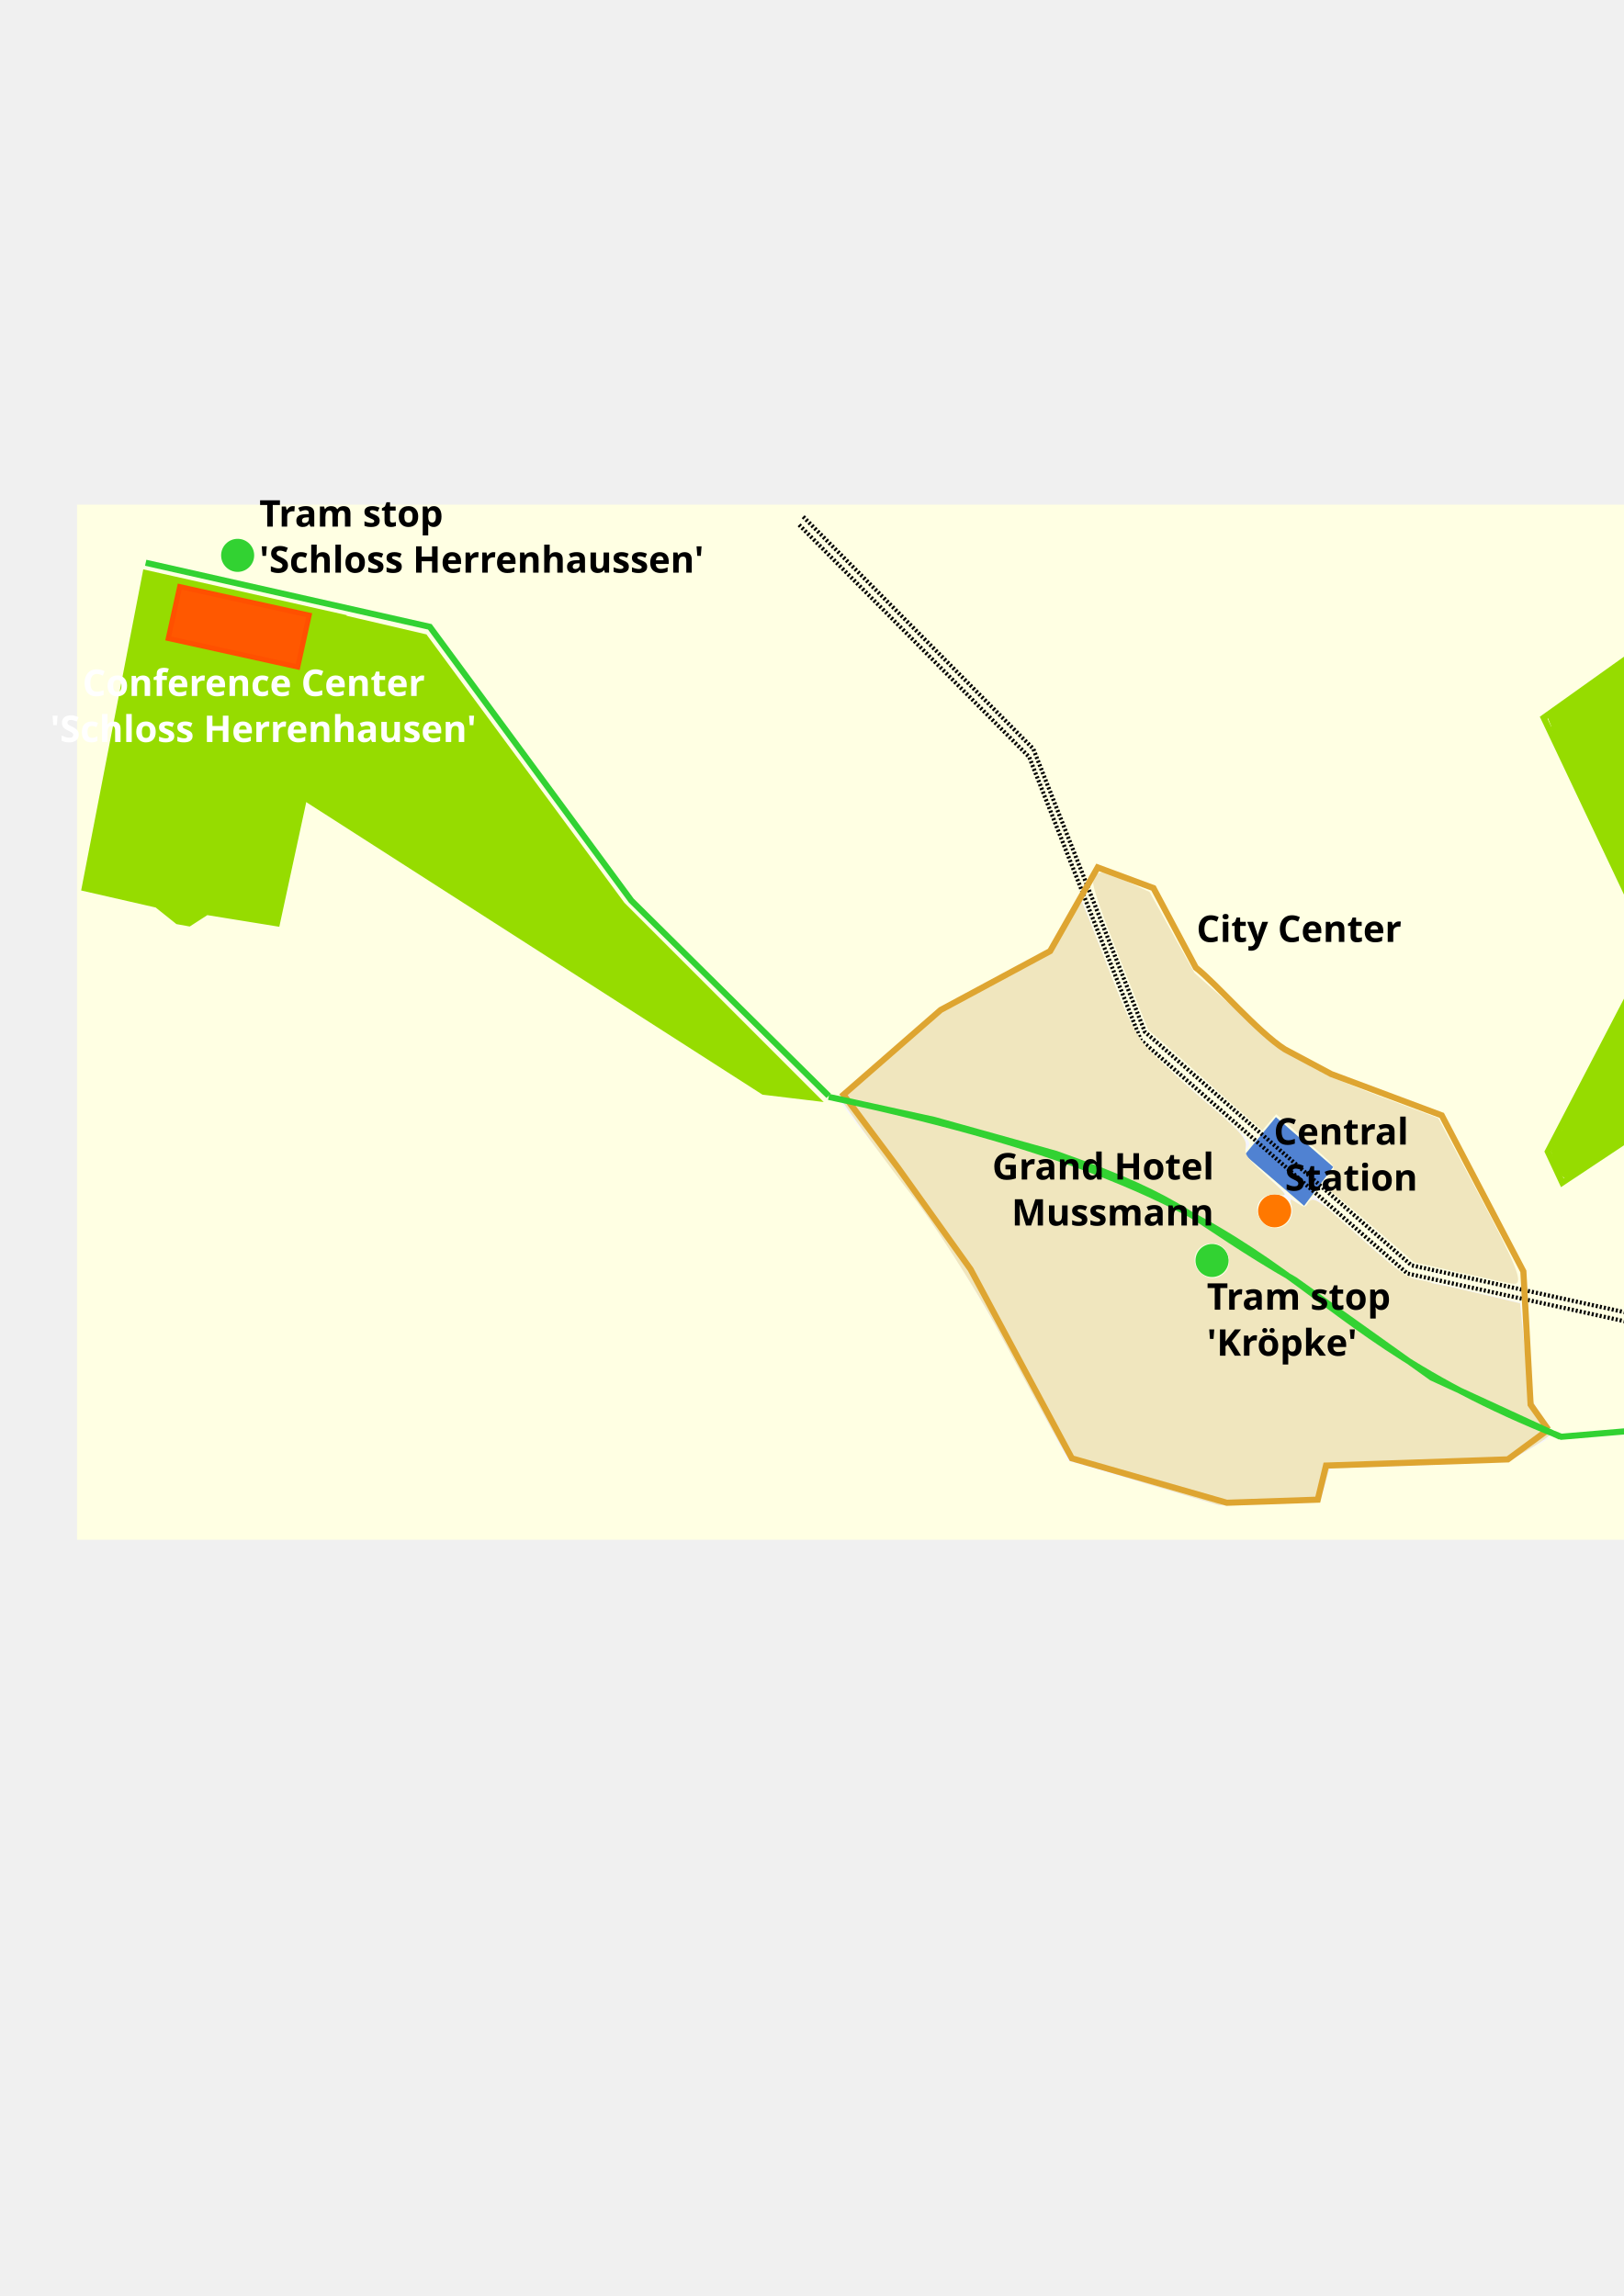
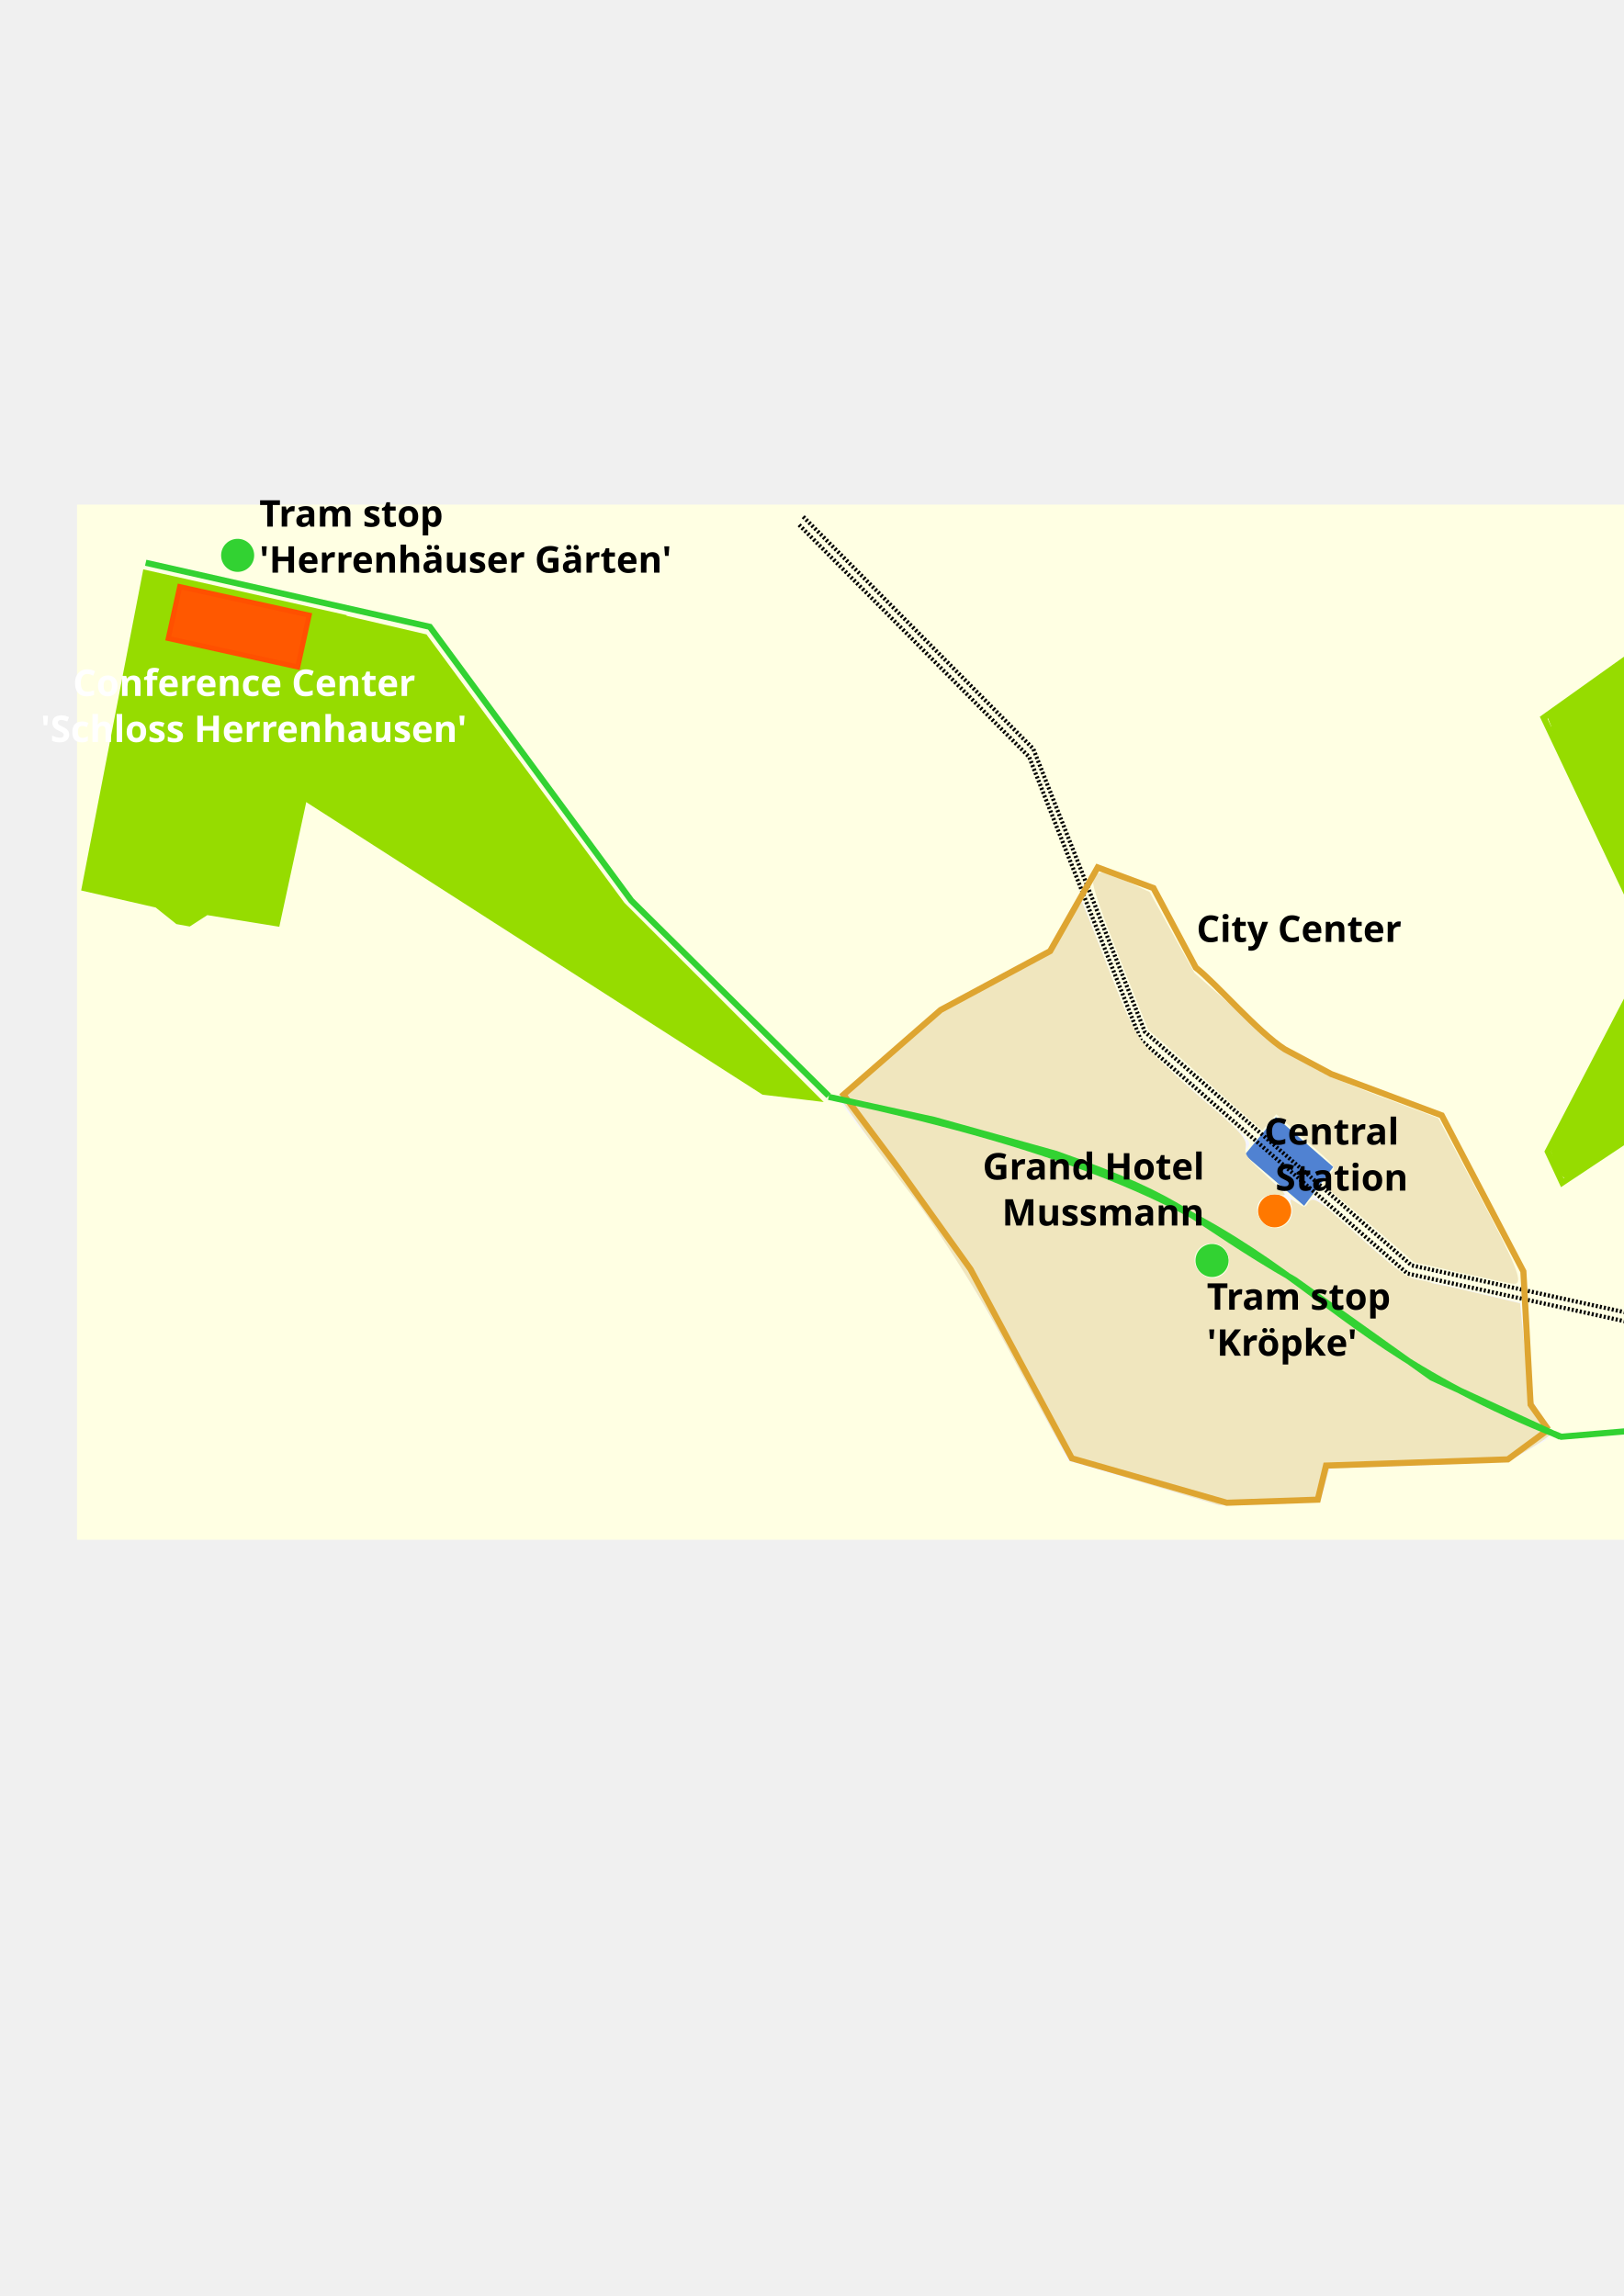
<svg xmlns="http://www.w3.org/2000/svg" width="210mm" height="297mm" id="svg2" version="1.1">
  <defs id="defs4" />
  <g id="layer1">
    <path style="fill:#5082d2;fill-opacity:1;stroke:#5082d2;stroke-width:0.253;stroke-linecap:square;stroke-linejoin:miter;stroke-miterlimit:4;stroke-opacity:1;stroke-dasharray:none;stroke-dashoffset:0" d="" id="path4258" />
    <path style="fill:#5082d2;fill-opacity:1;stroke:#5082d2;stroke-width:0.253;stroke-linecap:square;stroke-linejoin:miter;stroke-miterlimit:4;stroke-opacity:1;stroke-dasharray:none;stroke-dashoffset:0" d="" id="path4262" />
    <path style="fill:#5082d2;fill-opacity:1;stroke:#5082d2;stroke-width:0.253;stroke-linecap:square;stroke-linejoin:miter;stroke-miterlimit:4;stroke-opacity:1;stroke-dasharray:none;stroke-dashoffset:0" d="" id="path4264" />
    <path style="fill:#5082d2;fill-opacity:1;stroke:#5082d2;stroke-width:0.253;stroke-linecap:square;stroke-linejoin:miter;stroke-miterlimit:4;stroke-opacity:1;stroke-dasharray:none;stroke-dashoffset:0" d="" id="path4266" />
    <path style="fill:#5082d2;fill-opacity:1;stroke:#5082d2;stroke-width:0.253;stroke-linecap:square;stroke-linejoin:miter;stroke-miterlimit:4;stroke-opacity:1;stroke-dasharray:none;stroke-dashoffset:0" d="" id="path4268" />
    <g id="g3355">
-       <rect y="246.717" x="37.654" height="506.058" width="1478.383" id="rect4427" style="fill:#ffffe3;fill-opacity:1;stroke:none" />
-       <path id="path4375" d="m 71.216,280.169 -29.799,154.048 35.355,8.081 10.102,8.081 5.556,1.01 8.586,-5.556 34.345,5.556 32.325,-149.503 z" style="fill:#96dc00;fill-opacity:1;stroke:#96dc00;stroke-width:3;stroke-linecap:butt;stroke-linejoin:miter;stroke-miterlimit:4;stroke-opacity:1;stroke-dasharray:none" />
-       <path id="path4377" d="m 147.987,389.286 225.264,144.452 25.254,3.03 -94.449,-94.449 -96.47,-130.815 -45.457,-10.607" style="fill:#96dc00;fill-opacity:1;stroke:#96dc00;stroke-width:3;stroke-linecap:butt;stroke-linejoin:miter;stroke-miterlimit:4;stroke-opacity:1;stroke-dasharray:none" />
-       <path id="path4379" d="m 609.122,564.547 28.284,24.244 13.637,-18.183 -27.274,-23.739 z" style="fill:#5082d2;fill-opacity:1;stroke:#5082d2;stroke-width:1px;stroke-linecap:butt;stroke-linejoin:miter;stroke-opacity:1" />
-       <path id="path4381" d="m 1338.917,499.898 85.358,-29.294 9.091,-18.183 -36.871,-88.388 -100.005,42.931 29.294,69.701 -20.203,11.112 11.112,21.718 z" style="fill:none;stroke:#5082d2;stroke-width:3;stroke-linecap:butt;stroke-linejoin:miter;stroke-miterlimit:4;stroke-opacity:1;stroke-dasharray:none" />
-       <path id="path4385" d="M 405.071,535.758 308.602,440.299 210.112,306.453 71.216,275.139" style="fill:none;stroke:#32d232;stroke-width:3;stroke-linecap:butt;stroke-linejoin:miter;stroke-miterlimit:4;stroke-opacity:1;stroke-dasharray:none" />
-       <path id="path4387" d="m 1215.714,249.505 -47.143,52.857 -27.143,65.714 -17.143,100 -28.571,57.143 -40,68.571 -1.429,51.429 7.143,100" style="fill:none;stroke:#000000;stroke-width:3;stroke-linecap:butt;stroke-linejoin:miter;stroke-miterlimit:4;stroke-opacity:1;stroke-dasharray:none" />
-       <path id="path4389" d="m 1056.62,642.834 48.487,-1.01 71.721,-131.32 35.355,21.213 109.096,-56.569 -95.965,-224.254 -52.528,56.569 -16.162,37.376 -16.163,55.558 -7.071,53.538 -19.193,50.508 -38.386,61.619 -14.142,32.325 z" style="fill:none;stroke:#96dc00;stroke-width:1px;stroke-linecap:butt;stroke-linejoin:miter;stroke-opacity:1" />
-       <path id="path4391" d="m 1048.538,611.519 -26.264,-81.822 -85.863,11.112 -22.223,-62.629 -150.513,100.005 -7.071,-15.152 51.518,-98.995 -53.538,-113.137 144.452,-103.036 311.127,0.505 -44.447,51.518 -27.274,66.165 -17.678,101.52 -28.789,58.084 -40.911,69.195 z" style="fill:none;stroke:#96dc00;stroke-width:3;stroke-linecap:butt;stroke-linejoin:miter;stroke-miterlimit:4;stroke-opacity:1;stroke-dasharray:none" />
-       <path id="path4393" d="M 1466.742,614.57 882.873,661.037 689.934,618.611 559.625,504.464 505.076,366.073 391.939,251.925" style="fill:none;stroke:#000000;stroke-width:2;stroke-linecap:butt;stroke-linejoin:miter;stroke-miterlimit:4;stroke-opacity:1;stroke-dasharray:1, 1;stroke-dashoffset:0" />
-       <path transform="translate(-2.5,234.6429)" d="m 603.061,381.621 a 8.081,8.081 0 1 1 -16.162,0 8.081,8.081 0 1 1 16.162,0 z" id="path4399" style="fill:#32d232;fill-opacity:1;stroke:none" />
-       <path d="m 603.061,381.621 a 8.081,8.081 0 1 1 -16.162,0 8.081,8.081 0 1 1 16.162,0 z" id="path4399-7" style="fill:#ff7800;fill-opacity:1;stroke:none" transform="translate(28.08992,210.3572)" />
-       <path transform="translate(809.3058,148.5985)" d="m 603.061,381.621 a 8.081,8.081 0 1 1 -16.162,0 8.081,8.081 0 1 1 16.162,0 z" id="path4399-6" style="fill:#32d232;fill-opacity:1;stroke:none" />
-       <path transform="translate(752.2632,-62.25635)" d="m 603.061,381.621 a 8.081,8.081 0 1 1 -16.162,0 8.081,8.081 0 1 1 16.162,0 z" id="path4399-1" style="fill:#ff7800;fill-opacity:1;stroke:none" />
-       <path id="path4393-3" d="M 1464.742,618.57 880.873,665.037 687.934,622.611 557.625,508.463 503.076,370.073 389.939,255.925" style="fill:none;stroke:#000000;stroke-width:2;stroke-linecap:butt;stroke-linejoin:miter;stroke-miterlimit:4;stroke-opacity:1;stroke-dasharray:1, 1;stroke-dashoffset:0" />
-       <path id="path4487" d="m 1311.781,498.022 -5.007,-9.867 8.707,-4.74 c 4.789,-2.607 9.299,-5.175 10.022,-5.706 1.24,-0.912 0.559,-2.765 -12.023,-32.714 -7.336,-17.461 -13.91,-33.054 -14.609,-34.651 l -1.271,-2.903 48.877,-20.943 c 27.674,-11.858 49.134,-20.669 49.47,-20.311 0.327,0.347 8.511,20.138 18.187,43.978 l 17.593,43.347 -4.081,8.198 -4.081,8.198 -42.188,14.464 c -23.204,7.955 -46.958,16.501 -52.787,18.991 -5.829,2.49 -10.87,4.527 -11.2,4.527 -0.331,0 -2.855,-4.44 -5.608,-9.867 z" style="fill:#5082d2;fill-opacity:1;stroke:none" />
-       <path id="path4489" d="m 1057.683,640.244 c 0.168,-0.999 1.292,-10.702 2.496,-21.563 l 2.19,-19.747 9.595,-21.412 c 6.84,-15.264 4.895,-14.208 26.31,-47.039 l 16.715,-25.626 9.598,-25.357 9.598,-25.357 3.381,-26.071 3.38,-26.071 8.196,-29.058 c 7.663,-27.169 8.457,-29.637 16.244,-46.892 l 8.048,-17.834 25.603,-27.584 c 14.082,-15.171 26.025,-28.93 26.232,-28.723 0.207,0.207 22.399,51.529 48.174,112.42 l 46.788,110.529 -2.493,1.176 c -1.232,0.647 -25.514,13.251 -53.959,28.01 l -51.719,26.834 -17.902,-10.754 c -9.846,-5.915 -18.005,-10.483 -18.131,-10.153 -0.126,0.33 -16.228,29.851 -35.783,65.601 l -35.555,65 -3.882,0.466 c -2.135,0.256 -12.78,0.592 -23.656,0.745 l -19.774,0.279 0.306,-1.816 z" style="fill:#96dc00;fill-opacity:1;stroke:#96dc00;stroke-opacity:1" />
-       <path id="path4491" d="m 1047.586,602.586 c -0.171,-0.417 -5.631,-17.342 -12.133,-37.611 -6.502,-20.269 -12.015,-36.916 -12.251,-36.991 -0.236,-0.076 -19.521,2.342 -42.856,5.373 -23.335,3.031 -42.564,5.358 -42.733,5.172 -0.168,-0.187 -5.269,-14.374 -11.336,-31.528 -6.066,-17.154 -11.197,-31.188 -11.402,-31.188 -0.205,0 -33.742,22.179 -74.527,49.287 -40.785,27.108 -74.562,49.508 -75.06,49.779 -0.794,0.432 -1.251,-0.24 -3.722,-5.471 -2.343,-4.962 -2.736,-6.176 -2.336,-7.226 0.264,-0.694 11.769,-22.948 25.566,-49.453 13.797,-26.504 25.086,-48.403 25.086,-48.664 0,-0.261 -11.941,-25.709 -26.535,-56.553 -14.594,-30.843 -26.47,-56.121 -26.39,-56.173 0.08,-0.052 32.253,-22.983 71.496,-50.958 l 71.351,-50.863 153.2,0.347 153.2,0.347 -21.006,24.339 -21.006,24.339 -13.726,33.321 -13.726,33.321 -8.836,50.722 -8.836,50.722 -14.255,28.784 c -14.129,28.529 -14.436,29.09 -34.747,63.387 l -20.492,34.603 -0.839,4.798 c -0.461,2.639 -0.979,4.457 -1.15,4.041 z" style="fill:#96dc00;fill-opacity:1;stroke:#96dc00;stroke-width:1.515;stroke-linecap:square;stroke-linejoin:miter;stroke-miterlimit:4;stroke-opacity:1;stroke-dasharray:none;stroke-dashoffset:0" />
-       <rect transform="matrix(0.9765364,0.2153525,-0.2153525,0.9765364,0,0)" y="261.14" x="147.542" height="25.968" width="64.814" id="rect4495" style="fill:#ff5800;fill-opacity:1;stroke:#ff5000;stroke-width:2.472;stroke-linecap:square;stroke-linejoin:miter;stroke-miterlimit:4;stroke-opacity:1;stroke-dasharray:none;stroke-dashoffset:0" />
-       <path id="path4499" d="M 558.998,725.204 522.093,714.269 497.57,668.45 C 471.592,619.915 455.027,594.646 423.385,555.286 c -7.762,-9.655 -13.906,-18.143 -13.654,-18.863 0.252,-0.72 12.029,-11.02 26.172,-22.891 24.165,-20.282 27.277,-22.402 51.648,-35.18 l 25.934,-13.597 7.682,-12.646 7.682,-12.646 3.375,8.831 c 22.45,58.746 22.72,59.32 32.054,68.11 4.822,4.541 12.107,11.06 16.189,14.488 4.082,3.428 12.86,11.054 19.507,16.947 11.036,9.784 11.898,10.924 9.931,13.132 -1.184,1.33 -1.927,3.014 -1.649,3.744 0.277,0.73 6.932,6.859 14.789,13.621 l 14.286,12.294 2.563,-3.06 2.563,-3.06 6.009,5.727 c 3.305,3.15 13.346,12.055 22.313,19.79 l 16.305,14.063 27.904,6.203 c 15.347,3.412 28.095,6.394 28.329,6.628 0.234,0.234 1.157,10.34 2.052,22.458 1.555,21.058 1.83,22.349 6.205,29.176 9.004,14.049 9.252,12.512 -3.189,19.761 l -11.054,6.441 -39.628,1.542 c -21.796,0.848 -41.517,1.542 -43.826,1.542 -3.932,0 -4.311,0.507 -5.988,8.002 -0.985,4.401 -2.477,8.204 -3.317,8.451 -0.839,0.247 -12.133,0.764 -25.097,1.148 l -23.571,0.698 -36.905,-10.935 z m 39.292,-102.585 c 5.421,-4.906 1.605,-14.779 -5.711,-14.779 -7.912,0 -11.545,8.703 -5.963,14.286 3.474,3.474 8.16,3.672 11.673,0.493 z m 29.184,-23.015 c 3.292,-2.198 4.889,-7.208 3.479,-10.916 -2.528,-6.649 -13.309,-6.593 -15.847,0.082 -2.158,5.677 1.988,11.883 7.939,11.883 1.571,0 3.564,-0.472 4.429,-1.05 l 0,6e-5 z" style="fill:#f5f5fd;fill-opacity:1;stroke:none" />
-       <path id="path4501" d="m 714.297,622.325 -23.035,-5.199 -13.212,-11.429 c -7.266,-6.286 -17.324,-14.847 -22.35,-19.026 l -9.138,-7.597 3.074,-4.317 c 3.549,-4.983 5.338,-2.485 -14.055,-19.627 l -11.751,-10.387 -3.406,3.959 -3.406,3.959 -9.742,-8.482 c -5.358,-4.665 -13.645,-12.052 -18.415,-16.415 -4.77,-4.363 -12.931,-11.602 -18.135,-16.088 l -9.463,-8.155 -13.894,-34.837 c -9.173,-23 -13.584,-35.814 -12.982,-37.712 1.831,-5.769 3.956,-5.802 15.962,-0.246 l 11.588,5.363 10.976,19.804 10.976,19.804 19.395,17.143 c 27.57,24.368 38.318,30.857 71.905,43.408 l 27.857,10.41 19.643,36.922 c 19.161,36.016 22.434,44.436 17.143,44.102 -1.375,-0.087 -12.866,-2.498 -25.535,-5.357 z" style="fill:#f0e6be;fill-opacity:1;stroke:none" />
-       <path id="path4503" d="m 560.093,725.266 c -19.59,-5.806 -36.375,-11.177 -37.3,-11.936 -1.526,-1.252 -8.062,-13.049 -35.89,-64.775 -9.483,-17.627 -31.8,-52.495 -40.698,-63.586 -9.873,-12.306 -35.302,-46.886 -35.302,-48.005 0,-0.796 8.196,-8.434 18.214,-16.974 10.018,-8.54 18.857,-16.243 19.643,-17.119 3.231,-3.602 26.966,-18.144 45.279,-27.742 l 19.565,-10.254 7.431,-12.117 c 4.087,-6.664 7.638,-11.91 7.891,-11.656 0.253,0.253 4.31,10.391 9.015,22.528 16.315,42.085 17.156,43.642 30.378,56.175 6.528,6.188 15.403,14.223 19.724,17.857 18.351,15.435 21.702,19.176 20.877,23.304 -0.678,3.388 0.584,5.123 10.096,13.888 10.571,9.74 10.737,9.996 6.021,9.257 -8.764,-1.373 -13.623,6.078 -8.342,12.791 6.051,7.693 17.098,1.84 14.595,-7.732 -0.886,-3.389 -0.862,-3.397 2.865,-0.955 3.17,2.077 3.937,2.147 4.896,0.445 2.185,-3.877 4.317,-2.89 15.544,7.194 28.522,25.619 32.652,28.826 38.266,29.718 3.035,0.482 5.925,1.126 6.422,1.431 0.498,0.305 3.155,0.943 5.905,1.417 2.75,0.475 12.393,2.642 21.428,4.816 l 16.428,3.953 2.284,22.825 c 2.2,21.989 2.476,23.138 7.519,31.343 2.879,4.685 5.013,9.185 4.743,10 -0.271,0.815 -4.983,4.132 -10.472,7.371 l -9.98,5.888 -31.331,1.114 c -17.232,0.613 -32.939,1.213 -34.903,1.334 -1.964,0.121 -7.507,0.345 -12.317,0.498 l -8.746,0.278 -2.068,7.435 c -2.554,9.18 -2.966,9.312 -31.251,10.023 l -20.81,0.523 -35.618,-10.556 z m 38.198,-102.647 c 5.421,-4.906 1.605,-14.779 -5.711,-14.779 -7.912,0 -11.545,8.703 -5.963,14.286 3.474,3.474 8.16,3.672 11.673,0.493 z" style="fill:#f0e6be;fill-opacity:1;stroke:none" />
-       <text id="text4505" y="425.399" x="1331.886" style="font-size:18px;font-style:normal;font-variant:normal;font-weight:bold;font-stretch:normal;line-height:125%;letter-spacing:0px;word-spacing:0px;fill:#ffffff;fill-opacity:1;stroke:none;font-family:Calibri;-inkscape-font-specification:Sans Bold" xml:space="preserve">
-         <tspan y="425.399" x="1331.886" id="tspan4507">MHH</tspan>
-       </text>
-       <text id="text4509" y="306.706" x="1278.095" style="font-size:18px;font-style:normal;font-variant:normal;font-weight:bold;font-stretch:normal;line-height:125%;letter-spacing:0px;word-spacing:0px;fill:#000000;fill-opacity:1;stroke:none;font-family:Calibri;-inkscape-font-specification:Sans Bold" xml:space="preserve">
-         <tspan y="306.706" x="1278.095" id="tspan4511">IBIS Hotel</tspan>
-       </text>
-       <path transform="translate(776.0497,-52.69169)" d="m 603.061,381.621 a 8.081,8.081 0 1 1 -16.162,0 8.081,8.081 0 1 1 16.162,0 z" id="path4399-6-2" style="fill:#32d232;fill-opacity:1;stroke:none" />
-       <text id="text4531" y="314.029" x="1389.717" style="font-size:18px;font-style:normal;font-variant:normal;font-weight:bold;font-stretch:normal;line-height:125%;letter-spacing:0px;word-spacing:0px;fill:#000000;fill-opacity:1;stroke:none;font-family:Calibri;-inkscape-font-specification:Sans Bold" xml:space="preserve">
-         <tspan y="314.029" x="1389.717" id="tspan4533">Bus stop</tspan>
-         <tspan id="tspan4535" y="336.529" x="1389.717">'Nobelring'</tspan>
-       </text>
-       <text id="text4537" y="533.99" x="1267.236" style="font-size:18px;font-style:normal;font-variant:normal;font-weight:bold;font-stretch:normal;line-height:125%;letter-spacing:0px;word-spacing:0px;fill:#000000;fill-opacity:1;stroke:none;font-family:Calibri;-inkscape-font-specification:Sans Bold" xml:space="preserve">
-         <tspan y="533.99" x="1267.236" id="tspan4539">Bus/Tram stop</tspan>
-         <tspan id="tspan4541" y="556.49" x="1267.236">'Misburger Straße'</tspan>
-       </text>
-       <text id="text4555" y="460.502" x="584.878" style="font-size:18px;font-style:normal;font-variant:normal;font-weight:bold;font-stretch:normal;line-height:125%;letter-spacing:0px;word-spacing:0px;fill:#000000;fill-opacity:1;stroke:none;font-family:Calibri;-inkscape-font-specification:Sans Bold" xml:space="preserve">
-         <tspan y="460.502" x="584.878" id="tspan4557">City Center</tspan>
-       </text>
-       <text id="text4569" y="559.583" x="676.927" style="font-size:18px;font-style:normal;font-variant:normal;font-weight:bold;font-stretch:normal;text-align:center;line-height:125%;letter-spacing:0px;word-spacing:0px;text-anchor:middle;fill:#000000;fill-opacity:1;stroke:none;font-family:Calibri;-inkscape-font-specification:Sans Bold" xml:space="preserve">
-         <tspan y="559.583" x="678.966" id="tspan4571">Central </tspan>
-         <tspan id="tspan4603" y="582.083" x="676.927">Station</tspan>
-       </text>
-       <text id="text4573" y="257.461" x="126.774" style="font-size:18px;font-style:normal;font-variant:normal;font-weight:bold;font-stretch:normal;line-height:125%;letter-spacing:0px;word-spacing:0px;fill:#000000;fill-opacity:1;stroke:none;font-family:Calibri;-inkscape-font-specification:Sans Bold" xml:space="preserve">
-         <tspan y="257.461" x="126.774" id="tspan4575">Tram stop</tspan>
-         <tspan id="tspan4577" y="279.961" x="126.774">'Schloss Herrenhaussen'</tspan>
-       </text>
-       <text id="text4579" y="340.253" x="145.086" style="font-size:18px;font-style:normal;font-variant:normal;font-weight:bold;font-stretch:normal;text-align:center;line-height:125%;letter-spacing:0px;word-spacing:0px;text-anchor:middle;fill:#ffffff;fill-opacity:1;stroke:none;font-family:Calibri;-inkscape-font-specification:Sans Bold" xml:space="preserve">
-         <tspan y="340.253" x="145.086" id="tspan4581">Conference Center</tspan>
-         <tspan id="tspan4583" y="362.753" x="145.086">'Schloss Herrenhausen'</tspan>
-       </text>
-       <path transform="translate(-478.8123,-110.1066)" d="m 603.061,381.621 a 8.081,8.081 0 1 1 -16.162,0 8.081,8.081 0 1 1 16.162,0 z" id="path4399-6-21" style="fill:#32d232;fill-opacity:1;stroke:none" />
-       <path transform="translate(835.7344,33.59845)" d="m 603.061,381.621 a 8.081,8.081 0 1 1 -16.162,0 8.081,8.081 0 1 1 16.162,0 z" id="path4399-6-1" style="fill:#32d232;fill-opacity:1;stroke:none" />
-       <text id="text4179" y="380.505" x="1416.429" style="font-size:18px;font-style:normal;font-variant:normal;font-weight:bold;font-stretch:normal;line-height:125%;letter-spacing:0px;word-spacing:0px;fill:#000000;fill-opacity:1;stroke:none;font-family:Calibri;-inkscape-font-specification:Sans Bold" xml:space="preserve">
-         <tspan id="tspan4185" y="380.505" x="1416.429">Tram stop</tspan>
-         <tspan id="tspan4183" y="403.005" x="1416.429">'MHH'</tspan>
-       </text>
-       <path id="path4383-1" d="m 756.778,698.846 -8.586,-12.122 -3.536,-65.155 -39.901,-76.267 -54.043,-20.203 -22.728,-12.122 C 614.906,504.64 594.34,480.656 584.547,473.077 l -20.708,-38.891 -27.274,-10.102 -23.234,40.911 -53.538,28.789 -47.477,41.416 26.769,35.86 35.355,49.497 49.497,92.429 75.761,21.718 44.447,-1.515 4.041,-16.668 88.893,-3.03 19.193,-14.142" style="fill:none;stroke:#dea531;stroke-width:3;stroke-linecap:butt;stroke-linejoin:miter;stroke-miterlimit:4;stroke-opacity:1;stroke-dasharray:none" />
-       <path id="path4383" d="m 1357.14,294.331 23.234,27.779 56.063,137.886 -14.142,29.294 -20.708,130.815 -7.071,25.759 -29.294,49.497 -240.416,-39.396 -40.406,19.193 -321.229,27.274 C 612.205,642.792 648.981,587.865 405.071,536.263 l 51.524,11.243 59.641,16.64 c 67.209,23.732 62.679,30.588 116.741,61.679 l 66.873,47.684 62.815,28.924" style="fill:none;stroke:#32d232;stroke-width:3;stroke-linecap:butt;stroke-linejoin:miter;stroke-miterlimit:4;stroke-opacity:1;stroke-dasharray:none" />
-       <text id="text4565" y="576.669" x="560.283" style="font-size:18px;font-style:normal;font-variant:normal;font-weight:bold;font-stretch:normal;text-align:center;line-height:125%;letter-spacing:0px;word-spacing:0px;text-anchor:middle;fill:#000000;fill-opacity:1;stroke:none;font-family:Calibri;-inkscape-font-specification:Sans Bold" xml:space="preserve">
-         <tspan id="tspan4607" y="576.669" x="560.283">Grand Hotel</tspan>
-         <tspan id="tspan4605" y="599.169" x="560.283">Mussmann</tspan>
-       </text>
-       <text id="text4559" y="640.309" x="589.929" style="font-size:18px;font-style:normal;font-variant:normal;font-weight:bold;font-stretch:normal;line-height:125%;letter-spacing:0px;word-spacing:0px;fill:#000000;fill-opacity:1;stroke:none;font-family:Calibri;-inkscape-font-specification:Sans Bold" xml:space="preserve">
-         <tspan y="640.309" x="589.929" id="tspan4561">Tram stop</tspan>
-         <tspan id="tspan4563" y="662.809" x="589.929">'Kröpke'</tspan>
-       </text>
+       <g id="g3414">
+         <rect style="fill:#ffffe3;fill-opacity:1;stroke:none" id="rect4427" width="1478.383" height="506.058" x="37.654" y="246.717" />
+         <path style="fill:#96dc00;fill-opacity:1;stroke:#96dc00;stroke-width:3;stroke-linecap:butt;stroke-linejoin:miter;stroke-miterlimit:4;stroke-opacity:1;stroke-dasharray:none" d="m 71.216,280.169 -29.799,154.048 35.355,8.081 10.102,8.081 5.556,1.01 8.586,-5.556 34.345,5.556 32.325,-149.503 z" id="path4375" />
+         <path style="fill:#96dc00;fill-opacity:1;stroke:#96dc00;stroke-width:3;stroke-linecap:butt;stroke-linejoin:miter;stroke-miterlimit:4;stroke-opacity:1;stroke-dasharray:none" d="m 147.987,389.286 225.264,144.452 25.254,3.03 -94.449,-94.449 -96.47,-130.815 -45.457,-10.607" id="path4377" />
+         <path style="fill:#5082d2;fill-opacity:1;stroke:#5082d2;stroke-width:1px;stroke-linecap:butt;stroke-linejoin:miter;stroke-opacity:1" d="m 609.122,564.547 28.284,24.244 13.637,-18.183 -27.274,-23.739 z" id="path4379" />
+         <path style="fill:none;stroke:#5082d2;stroke-width:3;stroke-linecap:butt;stroke-linejoin:miter;stroke-miterlimit:4;stroke-opacity:1;stroke-dasharray:none" d="m 1338.917,499.898 85.358,-29.294 9.091,-18.183 -36.871,-88.388 -100.005,42.931 29.294,69.701 -20.203,11.112 11.112,21.718 z" id="path4381" />
+         <path style="fill:none;stroke:#32d232;stroke-width:3;stroke-linecap:butt;stroke-linejoin:miter;stroke-miterlimit:4;stroke-opacity:1;stroke-dasharray:none" d="M 405.071,535.758 308.602,440.299 210.112,306.453 71.216,275.139" id="path4385" />
+         <path style="fill:none;stroke:#000000;stroke-width:3;stroke-linecap:butt;stroke-linejoin:miter;stroke-miterlimit:4;stroke-opacity:1;stroke-dasharray:none" d="m 1215.714,249.505 -47.143,52.857 -27.143,65.714 -17.143,100 -28.571,57.143 -40,68.571 -1.429,51.429 7.143,100" id="path4387" />
+         <path style="fill:none;stroke:#96dc00;stroke-width:1px;stroke-linecap:butt;stroke-linejoin:miter;stroke-opacity:1" d="m 1056.62,642.834 48.487,-1.01 71.721,-131.32 35.355,21.213 109.096,-56.569 -95.965,-224.254 -52.528,56.569 -16.162,37.376 -16.163,55.558 -7.071,53.538 -19.193,50.508 -38.386,61.619 -14.142,32.325 z" id="path4389" />
+         <path style="fill:none;stroke:#96dc00;stroke-width:3;stroke-linecap:butt;stroke-linejoin:miter;stroke-miterlimit:4;stroke-opacity:1;stroke-dasharray:none" d="m 1048.538,611.519 -26.264,-81.822 -85.863,11.112 -22.223,-62.629 -150.513,100.005 -7.071,-15.152 51.518,-98.995 -53.538,-113.137 144.452,-103.036 311.127,0.505 -44.447,51.518 -27.274,66.165 -17.678,101.52 -28.789,58.084 -40.911,69.195 z" id="path4391" />
+         <path style="fill:none;stroke:#000000;stroke-width:2;stroke-linecap:butt;stroke-linejoin:miter;stroke-miterlimit:4;stroke-opacity:1;stroke-dasharray:1, 1;stroke-dashoffset:0" d="M 1466.742,614.57 882.873,661.037 689.934,618.611 559.625,504.464 505.076,366.073 391.939,251.925" id="path4393" />
+         <path style="fill:#32d232;fill-opacity:1;stroke:none" id="path4399" d="m 603.061,381.621 a 8.081,8.081 0 1 1 -16.162,0 8.081,8.081 0 1 1 16.162,0 z" transform="translate(-2.5,234.6429)" />
+         <path transform="translate(28.08992,210.3572)" style="fill:#ff7800;fill-opacity:1;stroke:none" id="path4399-7" d="m 603.061,381.621 a 8.081,8.081 0 1 1 -16.162,0 8.081,8.081 0 1 1 16.162,0 z" />
+         <path style="fill:#32d232;fill-opacity:1;stroke:none" id="path4399-6" d="m 603.061,381.621 a 8.081,8.081 0 1 1 -16.162,0 8.081,8.081 0 1 1 16.162,0 z" transform="translate(809.3058,148.5985)" />
+         <path style="fill:#ff7800;fill-opacity:1;stroke:none" id="path4399-1" d="m 603.061,381.621 a 8.081,8.081 0 1 1 -16.162,0 8.081,8.081 0 1 1 16.162,0 z" transform="translate(752.2632,-62.25635)" />
+         <path style="fill:none;stroke:#000000;stroke-width:2;stroke-linecap:butt;stroke-linejoin:miter;stroke-miterlimit:4;stroke-opacity:1;stroke-dasharray:1, 1;stroke-dashoffset:0" d="M 1464.742,618.57 880.873,665.037 687.934,622.611 557.625,508.463 503.076,370.073 389.939,255.925" id="path4393-3" />
+         <path style="fill:#5082d2;fill-opacity:1;stroke:none" d="m 1311.781,498.022 -5.007,-9.867 8.707,-4.74 c 4.789,-2.607 9.299,-5.175 10.022,-5.706 1.24,-0.912 0.559,-2.765 -12.023,-32.714 -7.336,-17.461 -13.91,-33.054 -14.609,-34.651 l -1.271,-2.903 48.877,-20.943 c 27.674,-11.858 49.134,-20.669 49.47,-20.311 0.327,0.347 8.511,20.138 18.187,43.978 l 17.593,43.347 -4.081,8.198 -4.081,8.198 -42.188,14.464 c -23.204,7.955 -46.958,16.501 -52.787,18.991 -5.829,2.49 -10.87,4.527 -11.2,4.527 -0.331,0 -2.855,-4.44 -5.608,-9.867 z" id="path4487" />
+         <path style="fill:#96dc00;fill-opacity:1;stroke:#96dc00;stroke-opacity:1" d="m 1057.683,640.244 c 0.168,-0.999 1.292,-10.702 2.496,-21.563 l 2.19,-19.747 9.595,-21.412 c 6.84,-15.264 4.895,-14.208 26.31,-47.039 l 16.715,-25.626 9.598,-25.357 9.598,-25.357 3.381,-26.071 3.38,-26.071 8.196,-29.058 c 7.663,-27.169 8.457,-29.637 16.244,-46.892 l 8.048,-17.834 25.603,-27.584 c 14.082,-15.171 26.025,-28.93 26.232,-28.723 0.207,0.207 22.399,51.529 48.174,112.42 l 46.788,110.529 -2.493,1.176 c -1.232,0.647 -25.514,13.251 -53.959,28.01 l -51.719,26.834 -17.902,-10.754 c -9.846,-5.915 -18.005,-10.483 -18.131,-10.153 -0.126,0.33 -16.228,29.851 -35.783,65.601 l -35.555,65 -3.882,0.466 c -2.135,0.256 -12.78,0.592 -23.656,0.745 l -19.774,0.279 0.306,-1.816 z" id="path4489" />
+         <path style="fill:#96dc00;fill-opacity:1;stroke:#96dc00;stroke-width:1.515;stroke-linecap:square;stroke-linejoin:miter;stroke-miterlimit:4;stroke-opacity:1;stroke-dasharray:none;stroke-dashoffset:0" d="m 1047.586,602.586 c -0.171,-0.417 -5.631,-17.342 -12.133,-37.611 -6.502,-20.269 -12.015,-36.916 -12.251,-36.991 -0.236,-0.076 -19.521,2.342 -42.856,5.373 -23.335,3.031 -42.564,5.358 -42.733,5.172 -0.168,-0.187 -5.269,-14.374 -11.336,-31.528 -6.066,-17.154 -11.197,-31.188 -11.402,-31.188 -0.205,0 -33.742,22.179 -74.527,49.287 -40.785,27.108 -74.562,49.508 -75.06,49.779 -0.794,0.432 -1.251,-0.24 -3.722,-5.471 -2.343,-4.962 -2.736,-6.176 -2.336,-7.226 0.264,-0.694 11.769,-22.948 25.566,-49.453 13.797,-26.504 25.086,-48.403 25.086,-48.664 0,-0.261 -11.941,-25.709 -26.535,-56.553 -14.594,-30.843 -26.47,-56.121 -26.39,-56.173 0.08,-0.052 32.253,-22.983 71.496,-50.958 l 71.351,-50.863 153.2,0.347 153.2,0.347 -21.006,24.339 -21.006,24.339 -13.726,33.321 -13.726,33.321 -8.836,50.722 -8.836,50.722 -14.255,28.784 c -14.129,28.529 -14.436,29.09 -34.747,63.387 l -20.492,34.603 -0.839,4.798 c -0.461,2.639 -0.979,4.457 -1.15,4.041 z" id="path4491" />
+         <rect style="fill:#ff5800;fill-opacity:1;stroke:#ff5000;stroke-width:2.472;stroke-linecap:square;stroke-linejoin:miter;stroke-miterlimit:4;stroke-opacity:1;stroke-dasharray:none;stroke-dashoffset:0" id="rect4495" width="64.814" height="25.968" x="147.542" y="261.14" transform="matrix(0.9765364,0.2153525,-0.2153525,0.9765364,0,0)" />
+         <path style="fill:#f5f5fd;fill-opacity:1;stroke:none" d="M 558.998,725.204 522.093,714.269 497.57,668.45 C 471.592,619.915 455.027,594.646 423.385,555.286 c -7.762,-9.655 -13.906,-18.143 -13.654,-18.863 0.252,-0.72 12.029,-11.02 26.172,-22.891 24.165,-20.282 27.277,-22.402 51.648,-35.18 l 25.934,-13.597 7.682,-12.646 7.682,-12.646 3.375,8.831 c 22.45,58.746 22.72,59.32 32.054,68.11 4.822,4.541 12.107,11.06 16.189,14.488 4.082,3.428 12.86,11.054 19.507,16.947 11.036,9.784 11.898,10.924 9.931,13.132 -1.184,1.33 -1.927,3.014 -1.649,3.744 0.277,0.73 6.932,6.859 14.789,13.621 l 14.286,12.294 2.563,-3.06 2.563,-3.06 6.009,5.727 c 3.305,3.15 13.346,12.055 22.313,19.79 l 16.305,14.063 27.904,6.203 c 15.347,3.412 28.095,6.394 28.329,6.628 0.234,0.234 1.157,10.34 2.052,22.458 1.555,21.058 1.83,22.349 6.205,29.176 9.004,14.049 9.252,12.512 -3.189,19.761 l -11.054,6.441 -39.628,1.542 c -21.796,0.848 -41.517,1.542 -43.826,1.542 -3.932,0 -4.311,0.507 -5.988,8.002 -0.985,4.401 -2.477,8.204 -3.317,8.451 -0.839,0.247 -12.133,0.764 -25.097,1.148 l -23.571,0.698 -36.905,-10.935 z m 39.292,-102.585 c 5.421,-4.906 1.605,-14.779 -5.711,-14.779 -7.912,0 -11.545,8.703 -5.963,14.286 3.474,3.474 8.16,3.672 11.673,0.493 z m 29.184,-23.015 c 3.292,-2.198 4.889,-7.208 3.479,-10.916 -2.528,-6.649 -13.309,-6.593 -15.847,0.082 -2.158,5.677 1.988,11.883 7.939,11.883 1.571,0 3.564,-0.472 4.429,-1.05 l 0,6e-5 z" id="path4499" />
+         <path style="fill:#f0e6be;fill-opacity:1;stroke:none" d="m 714.297,622.325 -23.035,-5.199 -13.212,-11.429 c -7.266,-6.286 -17.324,-14.847 -22.35,-19.026 l -9.138,-7.597 3.074,-4.317 c 3.549,-4.983 5.338,-2.485 -14.055,-19.627 l -11.751,-10.387 -3.406,3.959 -3.406,3.959 -9.742,-8.482 c -5.358,-4.665 -13.645,-12.052 -18.415,-16.415 -4.77,-4.363 -12.931,-11.602 -18.135,-16.088 l -9.463,-8.155 -13.894,-34.837 c -9.173,-23 -13.584,-35.814 -12.982,-37.712 1.831,-5.769 3.956,-5.802 15.962,-0.246 l 11.588,5.363 10.976,19.804 10.976,19.804 19.395,17.143 c 27.57,24.368 38.318,30.857 71.905,43.408 l 27.857,10.41 19.643,36.922 c 19.161,36.016 22.434,44.436 17.143,44.102 -1.375,-0.087 -12.866,-2.498 -25.535,-5.357 z" id="path4501" />
+         <path style="fill:#f0e6be;fill-opacity:1;stroke:none" d="m 560.093,725.266 c -19.59,-5.806 -36.375,-11.177 -37.3,-11.936 -1.526,-1.252 -8.062,-13.049 -35.89,-64.775 -9.483,-17.627 -31.8,-52.495 -40.698,-63.586 -9.873,-12.306 -35.302,-46.886 -35.302,-48.005 0,-0.796 8.196,-8.434 18.214,-16.974 10.018,-8.54 18.857,-16.243 19.643,-17.119 3.231,-3.602 26.966,-18.144 45.279,-27.742 l 19.565,-10.254 7.431,-12.117 c 4.087,-6.664 7.638,-11.91 7.891,-11.656 0.253,0.253 4.31,10.391 9.015,22.528 16.315,42.085 17.156,43.642 30.378,56.175 6.528,6.188 15.403,14.223 19.724,17.857 18.351,15.435 21.702,19.176 20.877,23.304 -0.678,3.388 0.584,5.123 10.096,13.888 10.571,9.74 10.737,9.996 6.021,9.257 -8.764,-1.373 -13.623,6.078 -8.342,12.791 6.051,7.693 17.098,1.84 14.595,-7.732 -0.886,-3.389 -0.862,-3.397 2.865,-0.955 3.17,2.077 3.937,2.147 4.896,0.445 2.185,-3.877 4.317,-2.89 15.544,7.194 28.522,25.619 32.652,28.826 38.266,29.718 3.035,0.482 5.925,1.126 6.422,1.431 0.498,0.305 3.155,0.943 5.905,1.417 2.75,0.475 12.393,2.642 21.428,4.816 l 16.428,3.953 2.284,22.825 c 2.2,21.989 2.476,23.138 7.519,31.343 2.879,4.685 5.013,9.185 4.743,10 -0.271,0.815 -4.983,4.132 -10.472,7.371 l -9.98,5.888 -31.331,1.114 c -17.232,0.613 -32.939,1.213 -34.903,1.334 -1.964,0.121 -7.507,0.345 -12.317,0.498 l -8.746,0.278 -2.068,7.435 c -2.554,9.18 -2.966,9.312 -31.251,10.023 l -20.81,0.523 -35.618,-10.556 z m 38.198,-102.647 c 5.421,-4.906 1.605,-14.779 -5.711,-14.779 -7.912,0 -11.545,8.703 -5.963,14.286 3.474,3.474 8.16,3.672 11.673,0.493 z" id="path4503" />
+         <text xml:space="preserve" style="font-size:18px;font-style:normal;font-variant:normal;font-weight:bold;font-stretch:normal;line-height:125%;letter-spacing:0px;word-spacing:0px;fill:#ffffff;fill-opacity:1;stroke:none;font-family:Calibri;-inkscape-font-specification:Sans Bold" x="1331.886" y="425.399" id="text4505">
+           <tspan id="tspan4507" x="1331.886" y="425.399">MHH</tspan>
+         </text>
+         <text xml:space="preserve" style="font-size:18px;font-style:normal;font-variant:normal;font-weight:bold;font-stretch:normal;line-height:125%;letter-spacing:0px;word-spacing:0px;fill:#000000;fill-opacity:1;stroke:none;font-family:Calibri;-inkscape-font-specification:Sans Bold" x="1278.095" y="306.706" id="text4509">
+           <tspan id="tspan4511" x="1278.095" y="306.706">IBIS Hotel</tspan>
+         </text>
+         <path style="fill:#32d232;fill-opacity:1;stroke:none" id="path4399-6-2" d="m 603.061,381.621 a 8.081,8.081 0 1 1 -16.162,0 8.081,8.081 0 1 1 16.162,0 z" transform="translate(776.0497,-52.69169)" />
+         <text xml:space="preserve" style="font-size:18px;font-style:normal;font-variant:normal;font-weight:bold;font-stretch:normal;line-height:125%;letter-spacing:0px;word-spacing:0px;fill:#000000;fill-opacity:1;stroke:none;font-family:Calibri;-inkscape-font-specification:Sans Bold" x="1389.717" y="314.029" id="text4531">
+           <tspan id="tspan4533" x="1389.717" y="314.029">Bus stop</tspan>
+           <tspan x="1389.717" y="336.529" id="tspan4535">'Nobelring'</tspan>
+         </text>
+         <text xml:space="preserve" style="font-size:18px;font-style:normal;font-variant:normal;font-weight:bold;font-stretch:normal;line-height:125%;letter-spacing:0px;word-spacing:0px;fill:#000000;fill-opacity:1;stroke:none;font-family:Calibri;-inkscape-font-specification:Sans Bold" x="1267.236" y="533.99" id="text4537">
+           <tspan id="tspan4539" x="1267.236" y="533.99">Bus/Tram stop</tspan>
+           <tspan x="1267.236" y="556.49" id="tspan4541">'Misburger Straße'</tspan>
+         </text>
+         <text xml:space="preserve" style="font-size:18px;font-style:normal;font-variant:normal;font-weight:bold;font-stretch:normal;line-height:125%;letter-spacing:0px;word-spacing:0px;fill:#000000;fill-opacity:1;stroke:none;font-family:Calibri;-inkscape-font-specification:Sans Bold" x="584.878" y="460.502" id="text4555">
+           <tspan id="tspan4557" x="584.878" y="460.502">City Center</tspan>
+         </text>
+         <text xml:space="preserve" style="font-size:18px;font-style:normal;font-variant:normal;font-weight:bold;font-stretch:normal;text-align:center;line-height:125%;letter-spacing:0px;word-spacing:0px;text-anchor:middle;fill:#000000;fill-opacity:1;stroke:none;font-family:Calibri;-inkscape-font-specification:Sans Bold" x="676.927" y="559.583" id="text4569">
+           <tspan id="tspan4571" x="678.966" y="559.583">Central </tspan>
+           <tspan x="676.927" y="582.083" id="tspan4603">Station</tspan>
+         </text>
+         <text xml:space="preserve" style="font-size:18px;font-style:normal;font-variant:normal;font-weight:bold;font-stretch:normal;line-height:125%;letter-spacing:0px;word-spacing:0px;fill:#000000;fill-opacity:1;stroke:none;font-family:Calibri;-inkscape-font-specification:Sans Bold" x="126.774" y="257.461" id="text4573">
+           <tspan id="tspan4575" x="126.774" y="257.461">Tram stop</tspan>
+           <tspan x="126.774" y="279.961" id="tspan4577">'Herrenhäuser Gärten'</tspan>
+         </text>
+         <text xml:space="preserve" style="font-size:18px;font-style:normal;font-variant:normal;font-weight:bold;font-stretch:normal;text-align:center;line-height:125%;letter-spacing:0px;word-spacing:0px;text-anchor:middle;fill:#ffffff;fill-opacity:1;stroke:none;font-family:Calibri;-inkscape-font-specification:Sans Bold" x="145.086" y="340.253" id="text4579">
+           <tspan id="tspan4581" x="145.086" y="340.253">Conference Center</tspan>
+           <tspan x="145.086" y="362.753" id="tspan4583">'Schloss Herrenhausen'</tspan>
+         </text>
+         <path style="fill:#32d232;fill-opacity:1;stroke:none" id="path4399-6-21" d="m 603.061,381.621 a 8.081,8.081 0 1 1 -16.162,0 8.081,8.081 0 1 1 16.162,0 z" transform="translate(-478.8123,-110.1066)" />
+         <path style="fill:#32d232;fill-opacity:1;stroke:none" id="path4399-6-1" d="m 603.061,381.621 a 8.081,8.081 0 1 1 -16.162,0 8.081,8.081 0 1 1 16.162,0 z" transform="translate(835.7344,33.59845)" />
+         <text xml:space="preserve" style="font-size:18px;font-style:normal;font-variant:normal;font-weight:bold;font-stretch:normal;line-height:125%;letter-spacing:0px;word-spacing:0px;fill:#000000;fill-opacity:1;stroke:none;font-family:Calibri;-inkscape-font-specification:Sans Bold" x="1416.429" y="380.505" id="text4179">
+           <tspan x="1416.429" y="380.505" id="tspan4185">Tram stop</tspan>
+           <tspan x="1416.429" y="403.005" id="tspan4183">'MHH'</tspan>
+         </text>
+         <path style="fill:none;stroke:#dea531;stroke-width:3;stroke-linecap:butt;stroke-linejoin:miter;stroke-miterlimit:4;stroke-opacity:1;stroke-dasharray:none" d="m 756.778,698.846 -8.586,-12.122 -3.536,-65.155 -39.901,-76.267 -54.043,-20.203 -22.728,-12.122 C 614.906,504.64 594.34,480.656 584.547,473.077 l -20.708,-38.891 -27.274,-10.102 -23.234,40.911 -53.538,28.789 -47.477,41.416 26.769,35.86 35.355,49.497 49.497,92.429 75.761,21.718 44.447,-1.515 4.041,-16.668 88.893,-3.03 19.193,-14.142" id="path4383-1" />
+         <path style="fill:none;stroke:#32d232;stroke-width:3;stroke-linecap:butt;stroke-linejoin:miter;stroke-miterlimit:4;stroke-opacity:1;stroke-dasharray:none" d="m 1357.14,294.331 23.234,27.779 56.063,137.886 -14.142,29.294 -20.708,130.815 -7.071,25.759 -29.294,49.497 -240.416,-39.396 -40.406,19.193 -321.229,27.274 C 612.205,642.792 648.981,587.865 405.071,536.263 l 51.524,11.243 59.641,16.64 c 67.209,23.732 62.679,30.588 116.741,61.679 l 66.873,47.684 62.815,28.924" id="path4383" />
+         <text xml:space="preserve" style="font-size:18px;font-style:normal;font-variant:normal;font-weight:bold;font-stretch:normal;text-align:center;line-height:125%;letter-spacing:0px;word-spacing:0px;text-anchor:middle;fill:#000000;fill-opacity:1;stroke:none;font-family:Calibri;-inkscape-font-specification:Sans Bold" x="560.283" y="576.669" id="text4565">
+           <tspan x="560.283" y="576.669" id="tspan4607">Grand Hotel</tspan>
+           <tspan x="560.283" y="599.169" id="tspan4605">Mussmann</tspan>
+         </text>
+         <text xml:space="preserve" style="font-size:18px;font-style:normal;font-variant:normal;font-weight:bold;font-stretch:normal;line-height:125%;letter-spacing:0px;word-spacing:0px;fill:#000000;fill-opacity:1;stroke:none;font-family:Calibri;-inkscape-font-specification:Sans Bold" x="589.929" y="640.309" id="text4559">
+           <tspan id="tspan4561" x="589.929" y="640.309">Tram stop</tspan>
+           <tspan x="589.929" y="662.809" id="tspan4563">'Kröpke'</tspan>
+         </text>
+       </g>
    </g>
  </g>
</svg>
